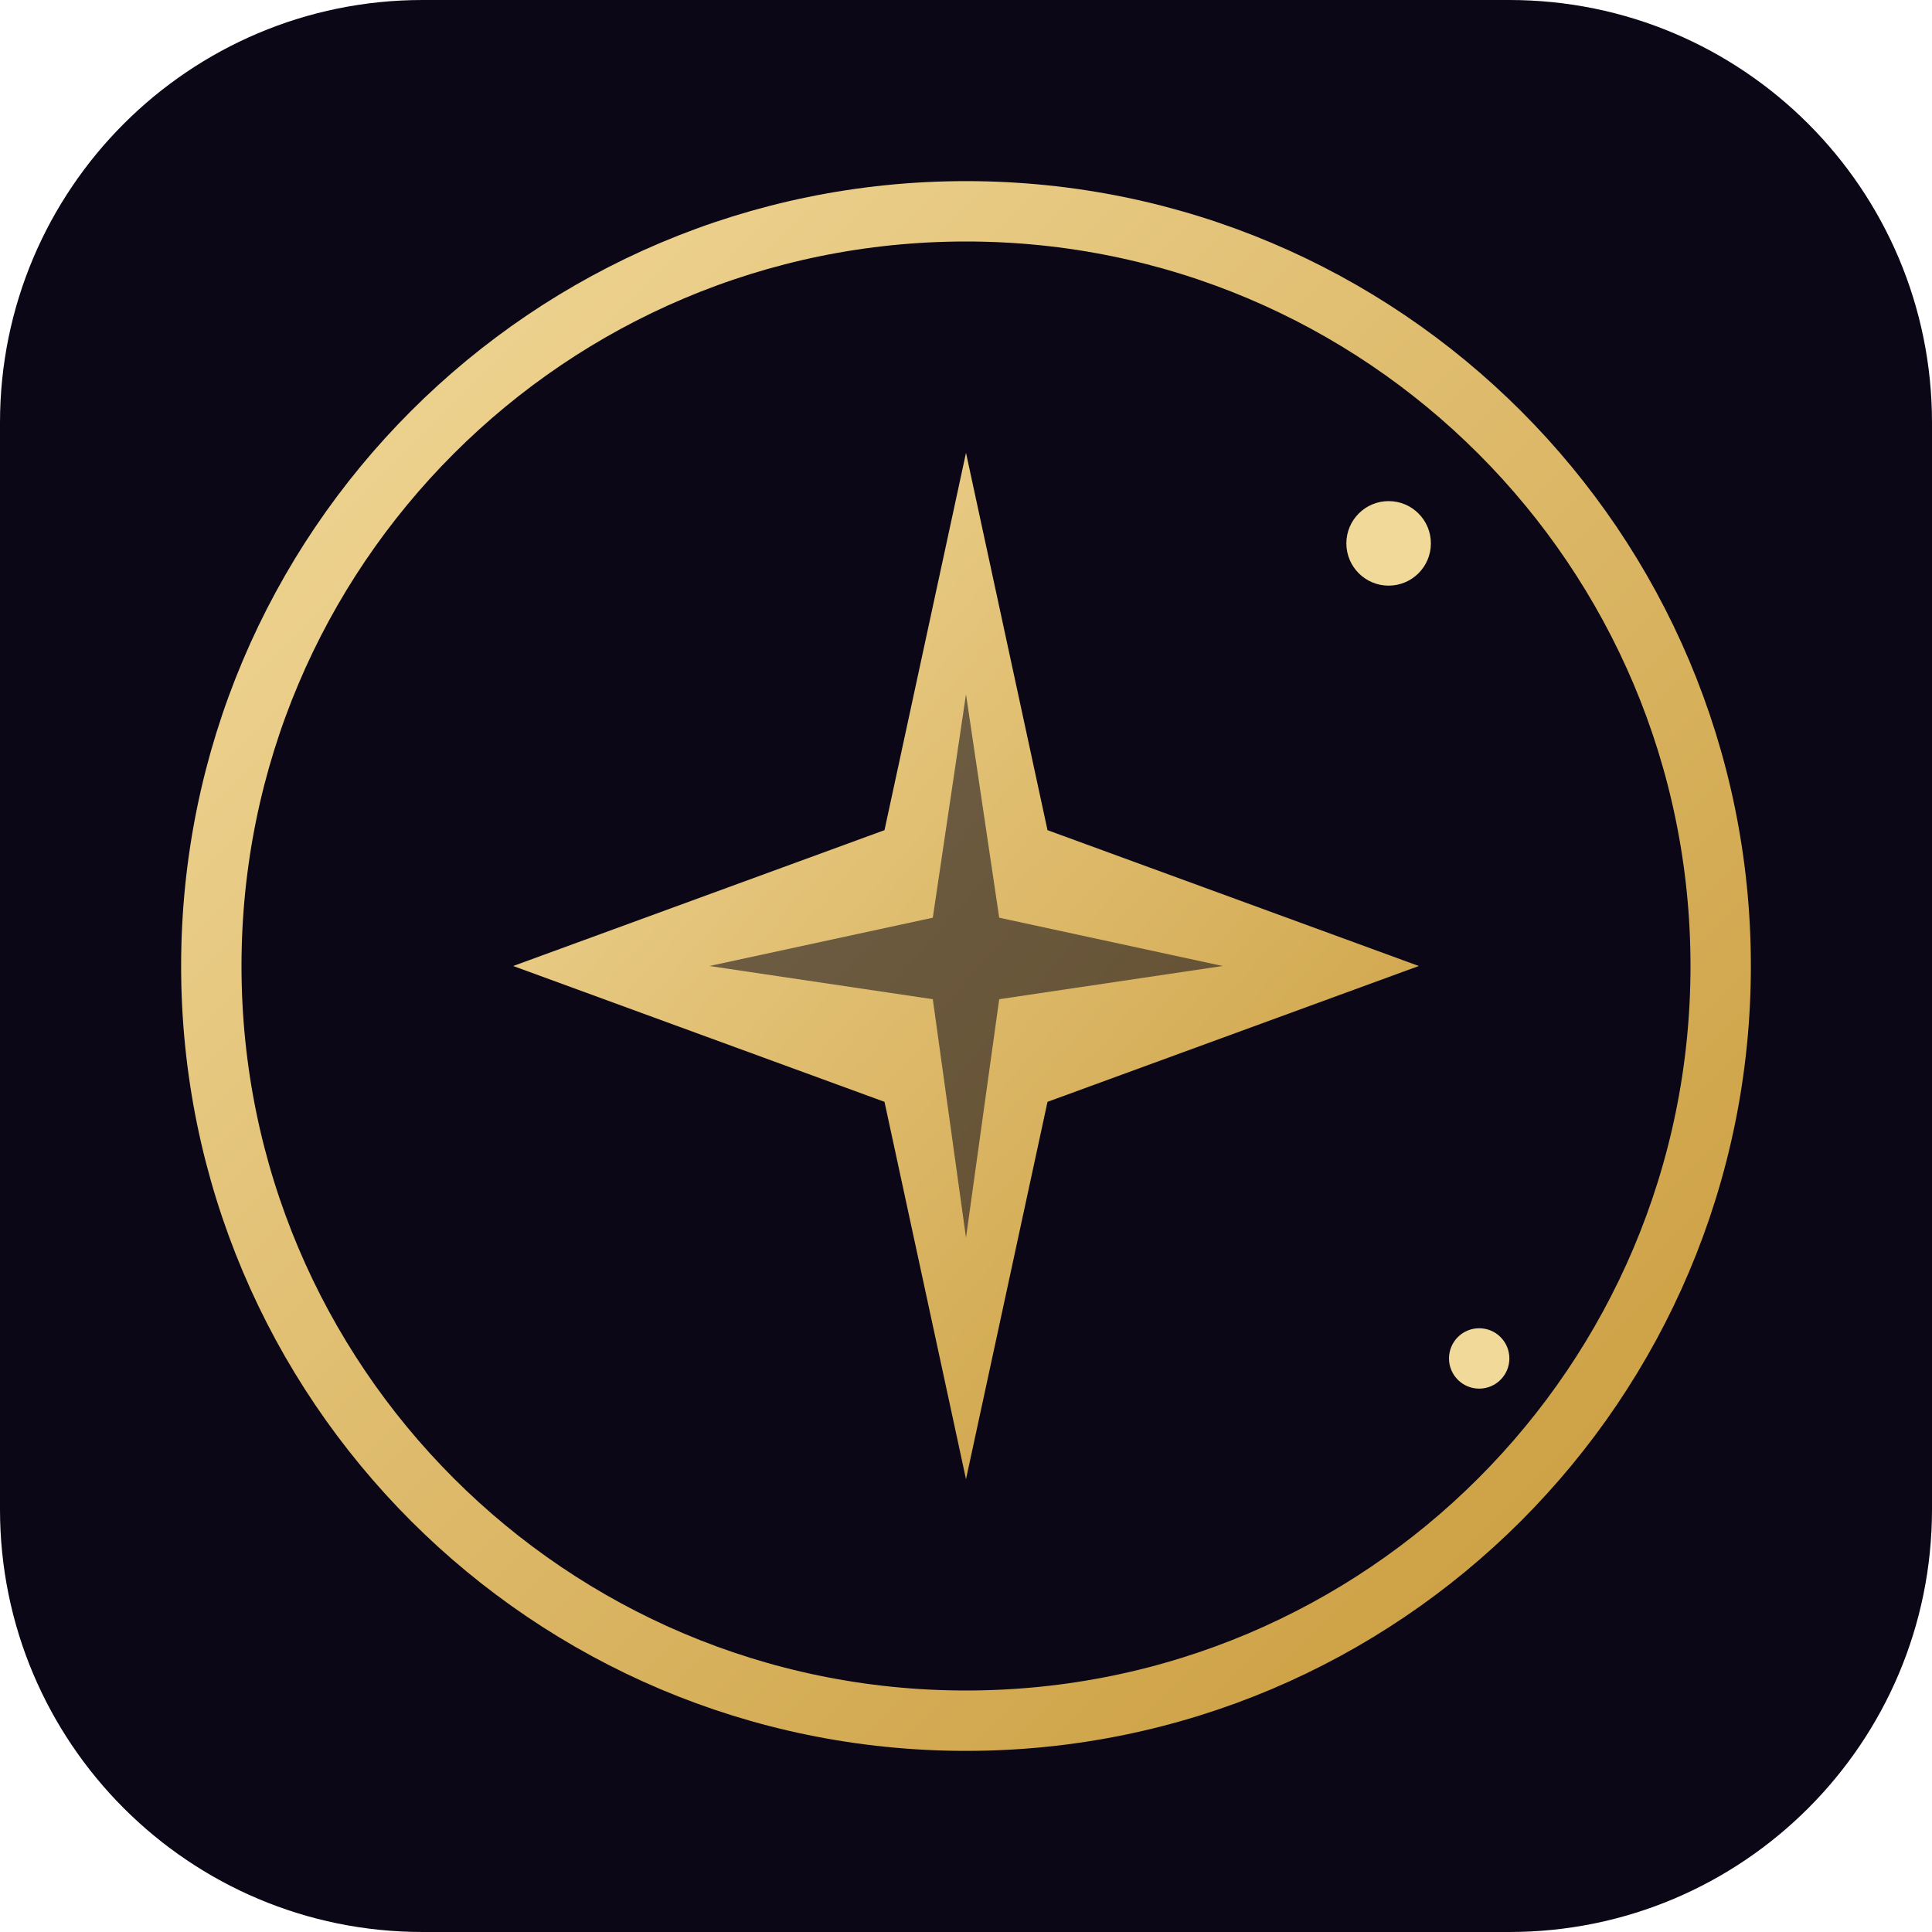
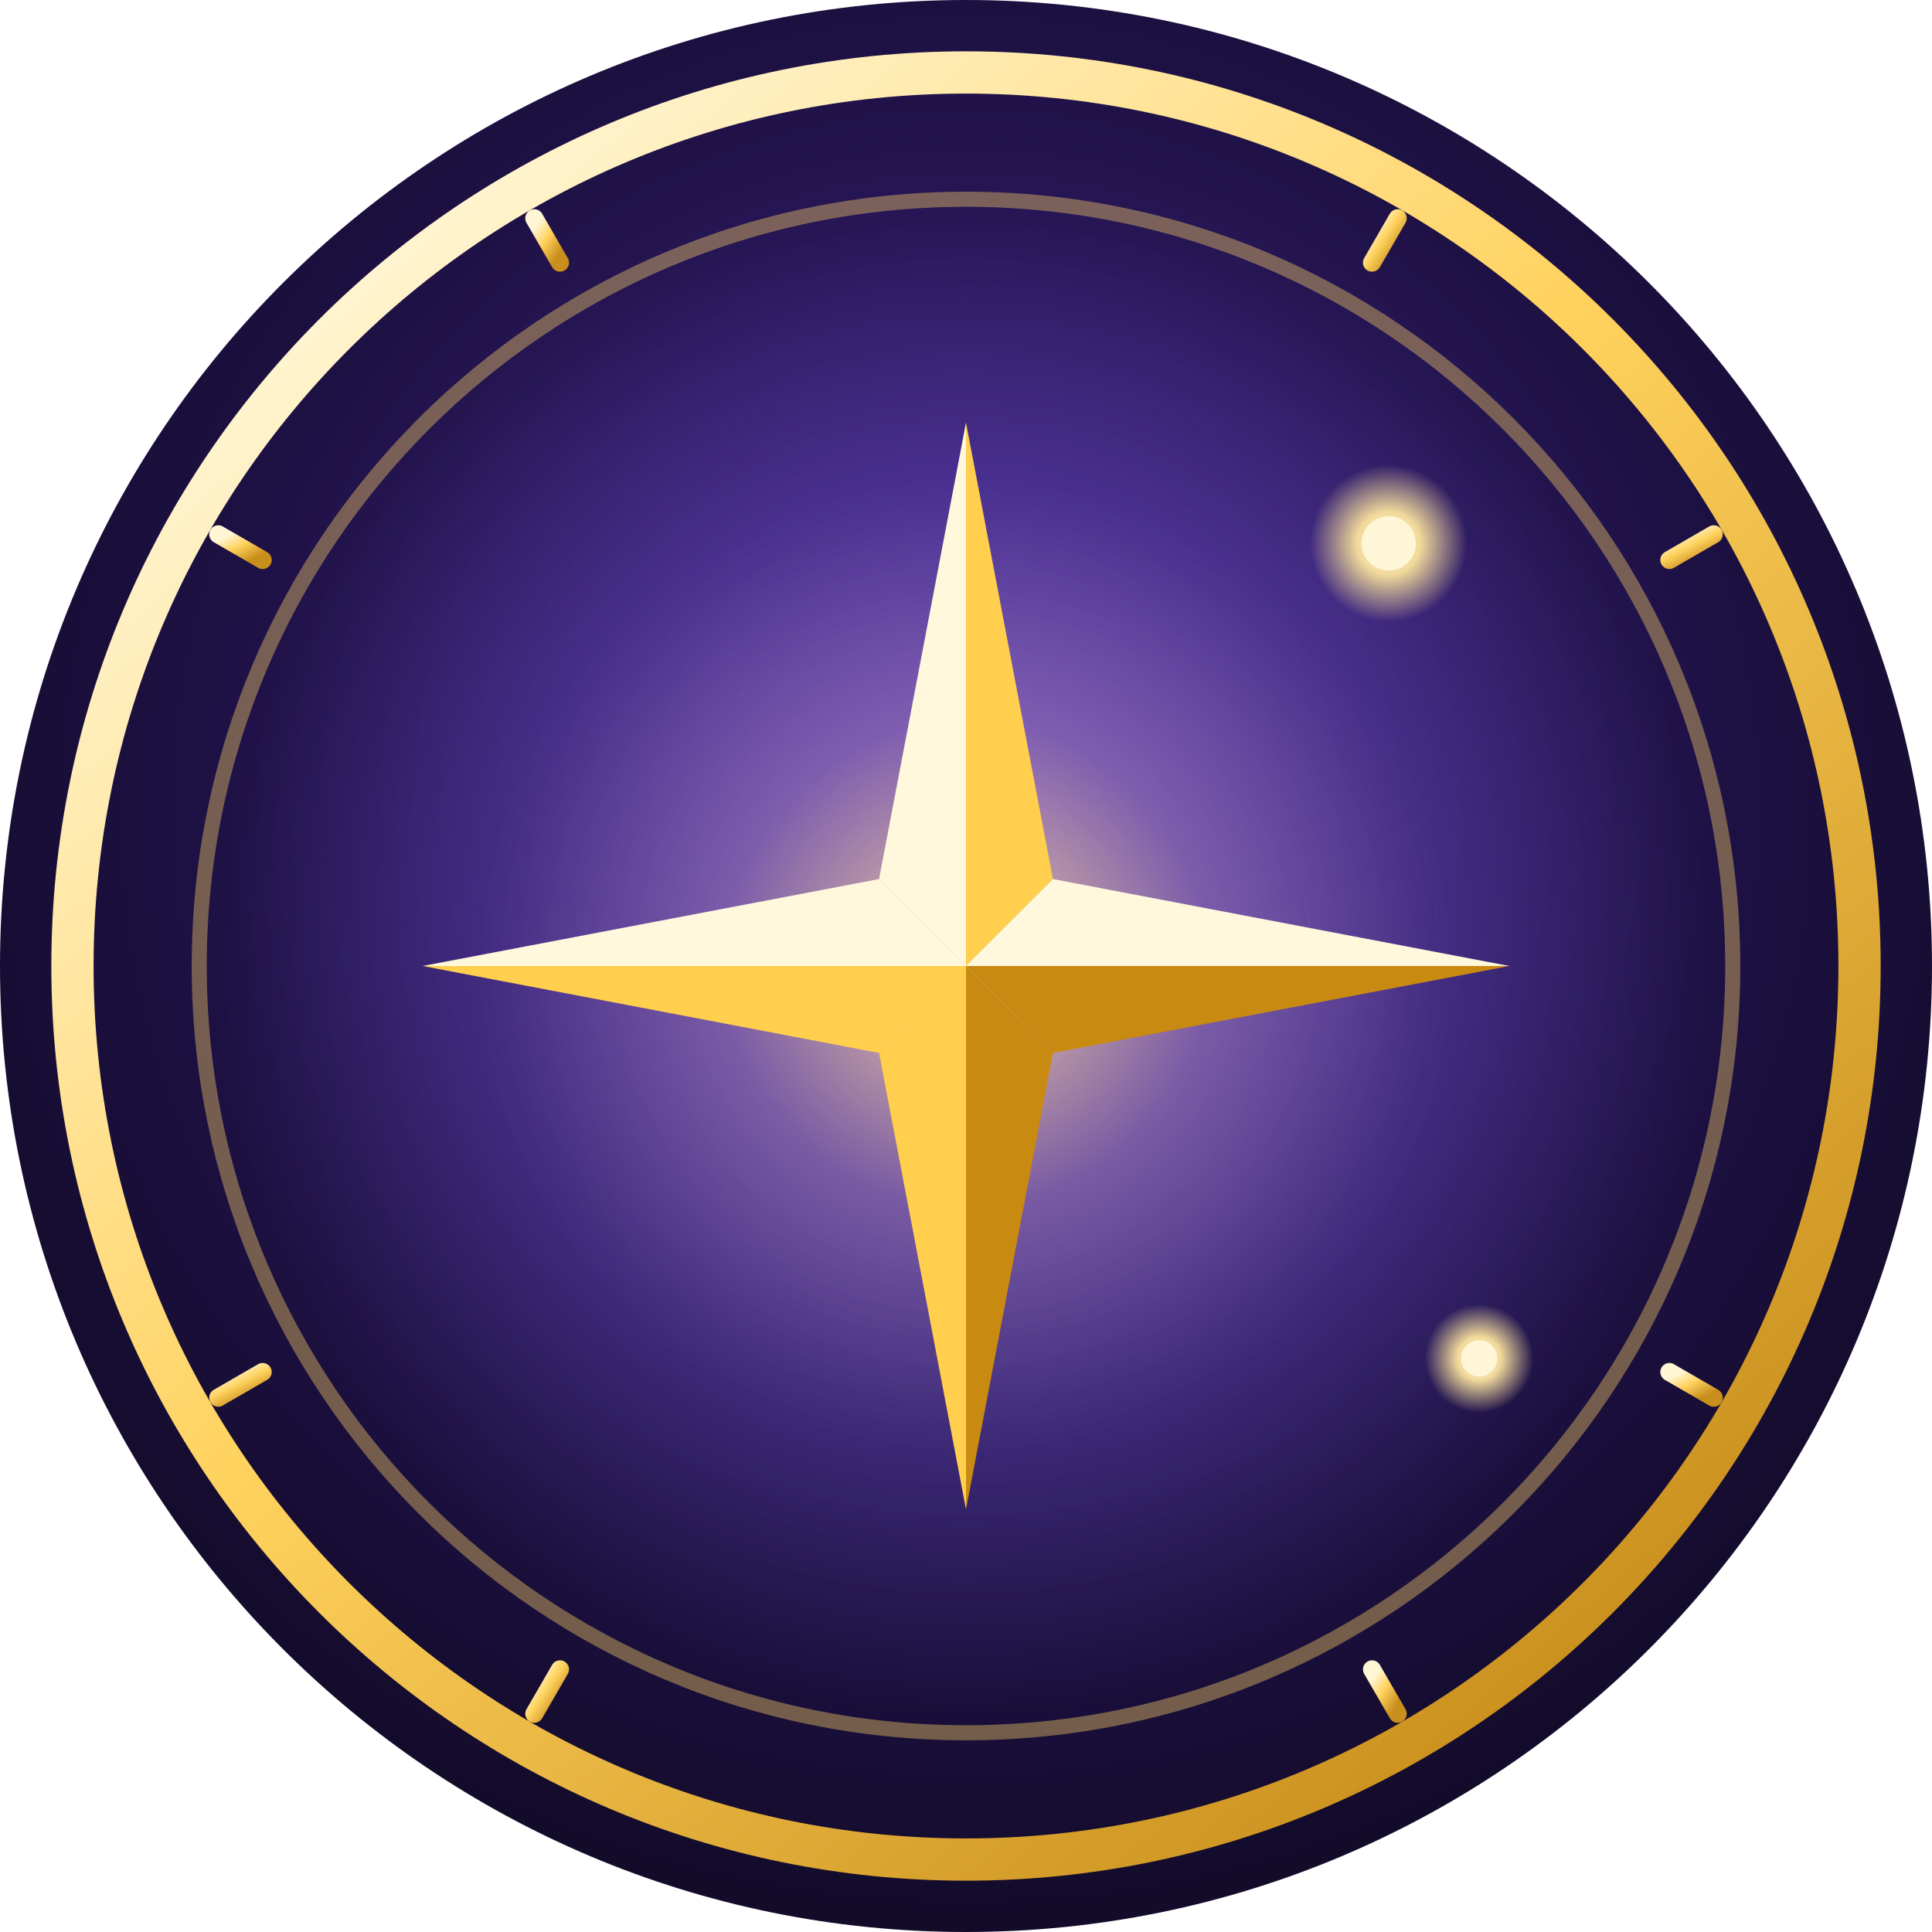
<svg xmlns="http://www.w3.org/2000/svg" viewBox="0 0 64 64">
  <defs>
-     <linearGradient id="oro" x1="0" y1="0" x2="1" y2="1">
-       <stop offset="0" stop-color="#f1d99a" />
-       <stop offset="1" stop-color="#c99a3a" />
+     <radialGradient id="fondo" cx="50%" cy="42%" r="70%">
+       <stop offset="0" stop-color="#4a2a96" />
+       <stop offset="0.55" stop-color="#1e1145" />
+       <stop offset="1" stop-color="#0b0716" />
+     </radialGradient>
+     <linearGradient id="aro" x1="0.15" y1="0.1" x2="0.85" y2="0.9">
+       <stop offset="0" stop-color="#fff6d6" />
+       <stop offset="0.45" stop-color="#ffd25e" />
+       <stop offset="1" stop-color="#c98f1c" />
    </linearGradient>
+     <radialGradient id="halo" cx="50%" cy="50%" r="50%">
+       <stop offset="0" stop-color="#ffe7a0" stop-opacity="0.8" />
+       <stop offset="0.5" stop-color="#d9b45a" stop-opacity="0.15" />
+       <stop offset="1" stop-color="#d9b45a" stop-opacity="0" />
+     </radialGradient>
+     <radialGradient id="punto" cx="50%" cy="50%" r="50%">
+       <stop offset="0" stop-color="#fff6d8" />
+       <stop offset="0.4" stop-color="#f1d99a" />
+       <stop offset="1" stop-color="#f1d99a" stop-opacity="0" />
+     </radialGradient>
+     <radialGradient id="aura" cx="50%" cy="50%" r="50%">
+       <stop offset="0" stop-color="#b98cff" stop-opacity="0.75" />
+       <stop offset="0.6" stop-color="#8b6cf6" stop-opacity="0.25" />
+       <stop offset="1" stop-color="#8b6cf6" stop-opacity="0" />
+     </radialGradient>
  </defs>
-   <rect width="64" height="64" rx="14" fill="#0b0716" />
-   <circle cx="32" cy="32" r="25" fill="none" stroke="url(#oro)" stroke-width="2" />
-   <path d="M32 7a25 25 0 0 0 0 50 20 20 0 0 1 0-50z" fill="url(#oro)" opacity="0.18" />
-   <path d="M32 15l2.7 12.5L47 32l-12.3 4.5L32 49l-2.7-12.5L17 32l12.3-4.5z" fill="url(#oro)" />
-   <path d="M32 23l1.1 7.4L40.5 32l-7.4 1.1L32 41l-1.1-7.9L23.5 32l7.4-1.6z" fill="#0b0716" opacity="0.55" />
-   <circle cx="46" cy="18" r="1.4" fill="#f1d99a" />
-   <circle cx="49" cy="45" r="1" fill="#f1d99a" />
+   <circle cx="32" cy="32" r="32" fill="url(#fondo)" />
+   <circle cx="32" cy="32" r="25" fill="url(#aura)" />
+   <circle cx="32" cy="32" r="16" fill="url(#halo)" />
+   <circle cx="32" cy="32" r="29.6" fill="none" stroke="url(#aro)" stroke-width="1.4" />
+   <circle cx="32" cy="32" r="25.4" fill="none" stroke="#e2bd63" stroke-opacity="0.45" stroke-width="0.5" />
+   <line x1="32.00" y1="5.80" x2="32.00" y2="3.40" stroke="url(#aro)" stroke-width="0.9" stroke-linecap="round" />
+   <line x1="45.45" y1="8.70" x2="46.30" y2="7.23" stroke="url(#aro)" stroke-width="0.6" stroke-linecap="round" />
+   <line x1="55.30" y1="18.55" x2="56.77" y2="17.70" stroke="url(#aro)" stroke-width="0.6" stroke-linecap="round" />
+   <line x1="58.20" y1="32.00" x2="60.60" y2="32.00" stroke="url(#aro)" stroke-width="0.9" stroke-linecap="round" />
+   <line x1="55.30" y1="45.45" x2="56.77" y2="46.30" stroke="url(#aro)" stroke-width="0.6" stroke-linecap="round" />
+   <line x1="45.45" y1="55.30" x2="46.30" y2="56.77" stroke="url(#aro)" stroke-width="0.6" stroke-linecap="round" />
+   <line x1="32.00" y1="58.20" x2="32.00" y2="60.60" stroke="url(#aro)" stroke-width="0.9" stroke-linecap="round" />
+   <line x1="18.55" y1="55.30" x2="17.70" y2="56.77" stroke="url(#aro)" stroke-width="0.6" stroke-linecap="round" />
+   <line x1="8.70" y1="45.45" x2="7.23" y2="46.30" stroke="url(#aro)" stroke-width="0.6" stroke-linecap="round" />
+   <line x1="5.80" y1="32.00" x2="3.40" y2="32.00" stroke="url(#aro)" stroke-width="0.9" stroke-linecap="round" />
+   <line x1="8.70" y1="18.55" x2="7.23" y2="17.70" stroke="url(#aro)" stroke-width="0.6" stroke-linecap="round" />
+   <line x1="18.55" y1="8.70" x2="17.70" y2="7.23" stroke="url(#aro)" stroke-width="0.6" stroke-linecap="round" />
+   <path d="M32 32L32.00 14.00L29.12 29.12Z" fill="#fff8dc" />
+   <path d="M32 32L32.00 14.00L34.88 29.12Z" fill="#ffcf4d" />
+   <path d="M32 32L50.00 32.00L34.88 29.12Z" fill="#fff8dc" />
+   <path d="M32 32L50.00 32.00L34.88 34.88Z" fill="#c98a12" />
+   <path d="M32 32L32.00 50.00L34.88 34.88Z" fill="#c98a12" />
+   <path d="M32 32L32.00 50.00L29.12 34.88Z" fill="#ffcf4d" />
+   <path d="M32 32L14.00 32.00L29.12 34.88Z" fill="#ffcf4d" />
+   <path d="M32 32L14.00 32.00L29.12 29.12Z" fill="#fff8dc" />
+   <circle cx="46" cy="18" r="2.6" fill="url(#punto)" />
+   <circle cx="46" cy="18" r="0.9" fill="#fff6d8" />
+   <circle cx="49" cy="45" r="1.8" fill="url(#punto)" />
+   <circle cx="49" cy="45" r="0.6" fill="#fff6d8" />
</svg>
